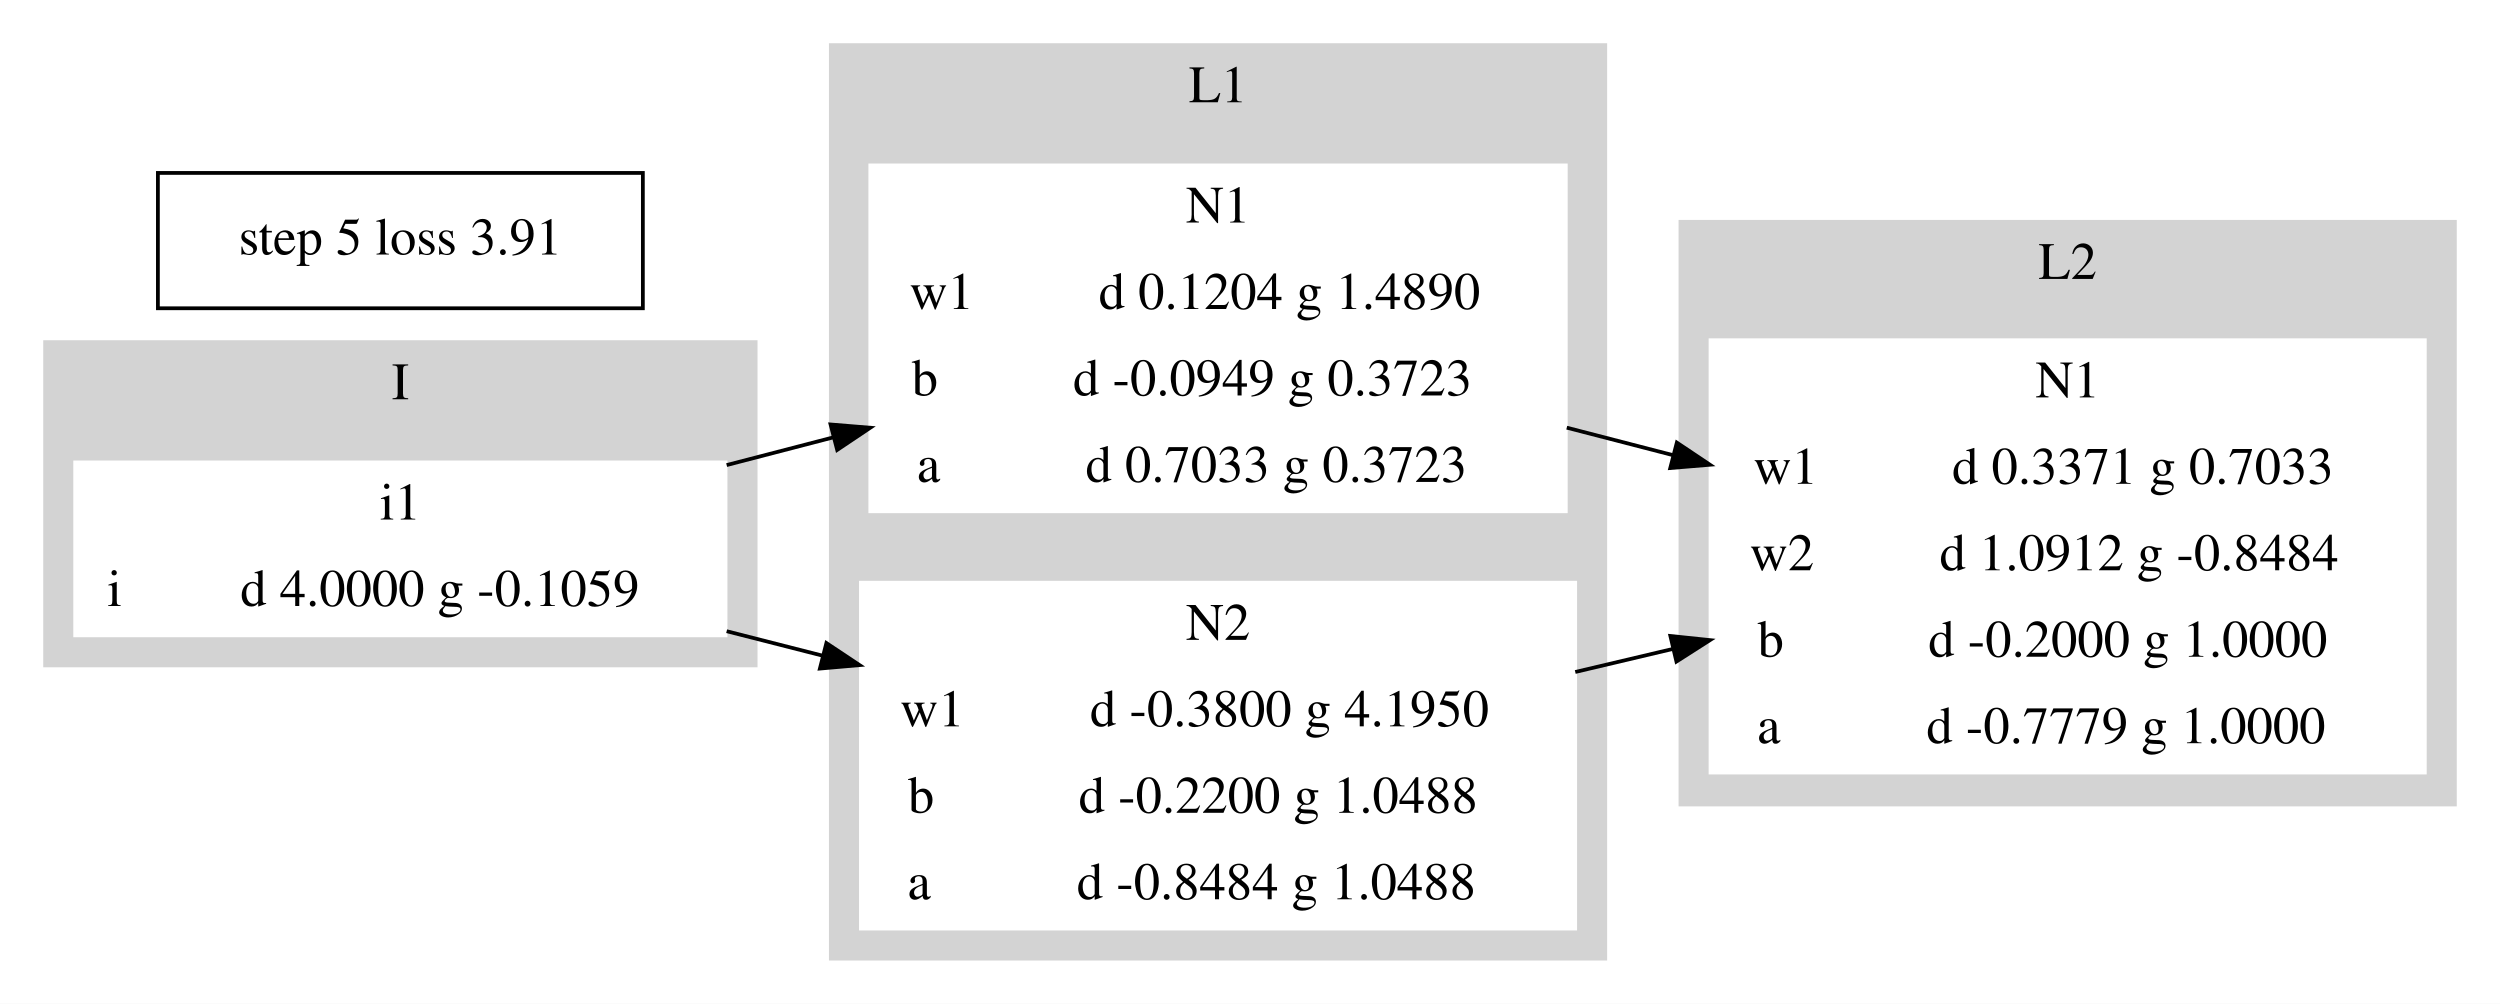
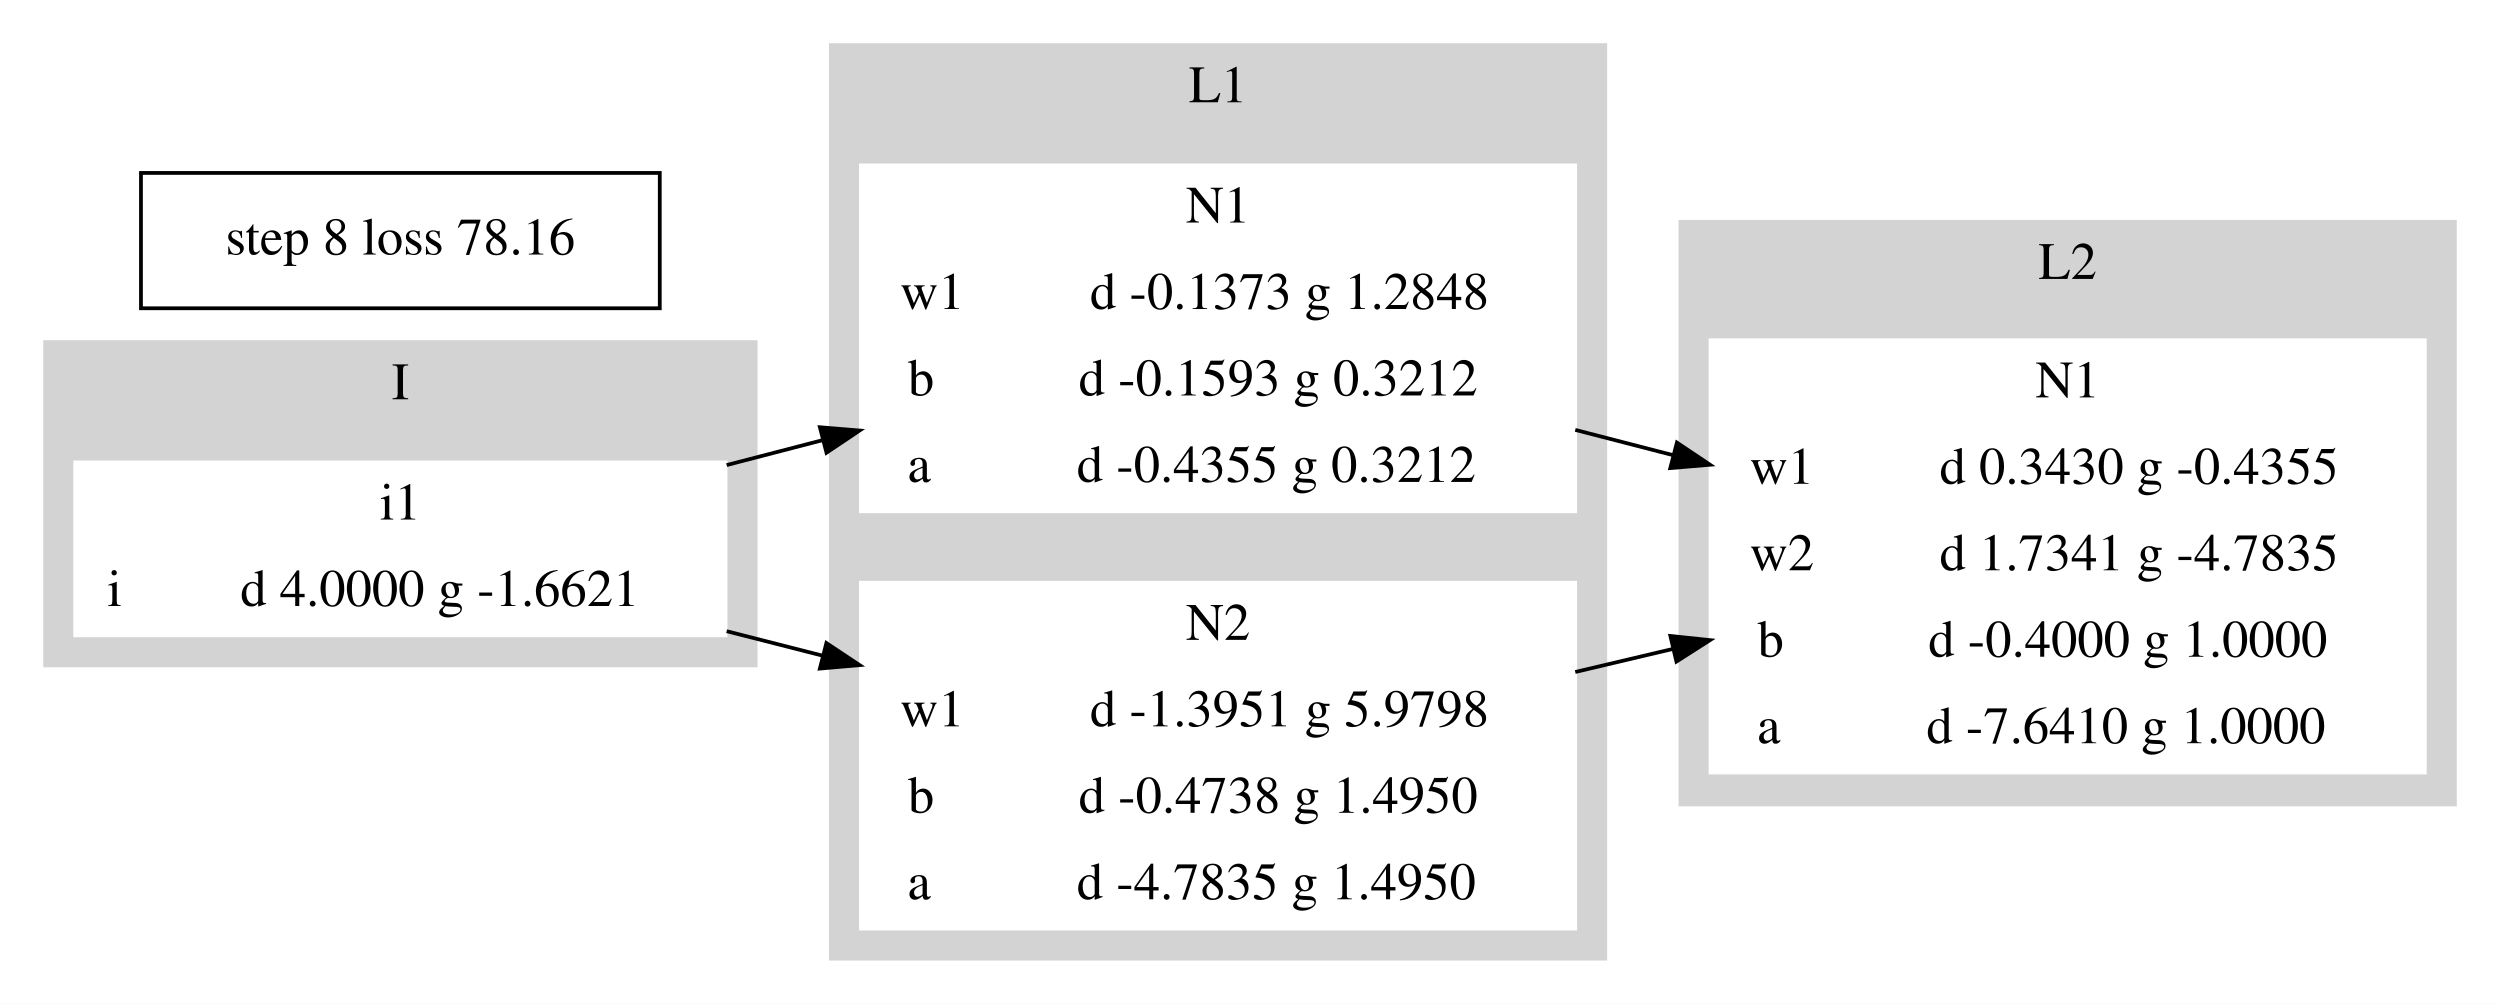
<svg xmlns="http://www.w3.org/2000/svg" width="665pt" height="267pt" viewBox="0.00 0.00 665.00 267.00">
  <g id="graph0" class="graph" transform="scale(1 1) rotate(0) translate(4 263)">
    <polygon fill="white" stroke="transparent" points="-4,4 -4,-263 661,-263 661,4 -4,4" />
    <g id="clust1" class="cluster">
      <polygon fill="lightgrey" stroke="lightgrey" points="8,-86 8,-172 197,-172 197,-86 8,-86" />
      <text text-anchor="middle" x="102.5" y="-156.8" font-family="Times,serif" font-size="14.00">I</text>
    </g>
    <g id="clust2" class="cluster">
      <polygon fill="lightgrey" stroke="lightgrey" points="217,-8 217,-251 423,-251 423,-8 217,-8" />
      <text text-anchor="middle" x="320" y="-235.8" font-family="Times,serif" font-size="14.00">L1</text>
    </g>
    <g id="clust3" class="cluster">
      <polygon fill="lightgrey" stroke="lightgrey" points="443,-49 443,-204 649,-204 649,-49 443,-49" />
      <text text-anchor="middle" x="546" y="-188.8" font-family="Times,serif" font-size="14.00">L2</text>
    </g>
    <g id="node1" class="node">
      <polygon fill="white" stroke="white" points="16,-94 16,-140 189,-140 189,-94 16,-94" />
      <text text-anchor="middle" x="102.5" y="-124.8" font-family="Times,serif" font-size="14.00">i1</text>
      <polyline fill="none" stroke="white" points="16,-117 189,-117 " />
      <text text-anchor="middle" x="26.5" y="-101.8" font-family="Times,serif" font-size="14.00">i</text>
      <polyline fill="none" stroke="white" points="37,-94 37,-117 " />
-       <text text-anchor="middle" x="113" y="-101.8" font-family="Times,serif" font-size="14.00">d 4.0000 g -0.1059</text>
+       <text text-anchor="middle" x="113" y="-101.8" font-family="Times,serif" font-size="14.00">d 4.0000 g -1.6621</text>
    </g>
    <g id="node2" class="node">
-       <polygon fill="white" stroke="white" points="227.5,-127 227.5,-219 412.5,-219 412.5,-127 227.5,-127" />
+       <polygon fill="white" stroke="white" points="225,-127 225,-219 415,-219 415,-127 225,-127" />
      <text text-anchor="middle" x="320" y="-203.8" font-family="Times,serif" font-size="14.00">N1</text>
-       <polyline fill="none" stroke="white" points="227.5,-196 412.5,-196 " />
-       <text text-anchor="middle" x="246.5" y="-180.8" font-family="Times,serif" font-size="14.00">w1</text>
-       <polyline fill="none" stroke="white" points="265.5,-173 265.5,-196 " />
-       <text text-anchor="middle" x="339" y="-180.8" font-family="Times,serif" font-size="14.00">d 0.1204 g 1.4890</text>
-       <polyline fill="none" stroke="white" points="227.5,-173 412.5,-173 " />
-       <text text-anchor="middle" x="242" y="-157.8" font-family="Times,serif" font-size="14.00">b</text>
-       <polyline fill="none" stroke="white" points="256.5,-150 256.5,-173 " />
-       <text text-anchor="middle" x="334.5" y="-157.8" font-family="Times,serif" font-size="14.00">d -0.0949 g 0.3723</text>
-       <polyline fill="none" stroke="white" points="227.5,-150 412.5,-150 " />
-       <text text-anchor="middle" x="243" y="-134.8" font-family="Times,serif" font-size="14.00">a</text>
-       <polyline fill="none" stroke="white" points="258.5,-127 258.5,-150 " />
-       <text text-anchor="middle" x="335.5" y="-134.8" font-family="Times,serif" font-size="14.00">d 0.7033 g 0.3723</text>
+       <polyline fill="none" stroke="white" points="225,-196 415,-196 " />
+       <text text-anchor="middle" x="244" y="-180.8" font-family="Times,serif" font-size="14.00">w1</text>
+       <polyline fill="none" stroke="white" points="263,-173 263,-196 " />
+       <text text-anchor="middle" x="339" y="-180.8" font-family="Times,serif" font-size="14.00">d -0.1373 g 1.2848</text>
+       <polyline fill="none" stroke="white" points="225,-173 415,-173 " />
+       <text text-anchor="middle" x="241" y="-157.8" font-family="Times,serif" font-size="14.00">b</text>
+       <polyline fill="none" stroke="white" points="257,-150 257,-173 " />
+       <text text-anchor="middle" x="336" y="-157.8" font-family="Times,serif" font-size="14.00">d -0.1593 g 0.3212</text>
+       <polyline fill="none" stroke="white" points="225,-150 415,-150 " />
+       <text text-anchor="middle" x="240.5" y="-134.8" font-family="Times,serif" font-size="14.00">a</text>
+       <polyline fill="none" stroke="white" points="256,-127 256,-150 " />
+       <text text-anchor="middle" x="335.5" y="-134.8" font-family="Times,serif" font-size="14.00">d -0.4355 g 0.3212</text>
    </g>
    <g id="edge1" class="edge">
-       <path fill="none" stroke="black" d="M189.29,-139.29C198.61,-141.72 208.16,-144.2 217.65,-146.66" />
-       <polygon fill="black" stroke="black" points="216.93,-150.09 227.49,-149.22 218.69,-143.32 216.93,-150.09" />
+       <path fill="none" stroke="black" d="M189.29,-139.29C197.73,-141.49 206.36,-143.73 214.96,-145.96" />
+       <polygon fill="black" stroke="black" points="214.09,-149.35 224.65,-148.48 215.85,-142.58 214.09,-149.35" />
    </g>
    <g id="node3" class="node">
      <polygon fill="white" stroke="white" points="225,-16 225,-108 415,-108 415,-16 225,-16" />
      <text text-anchor="middle" x="320" y="-92.8" font-family="Times,serif" font-size="14.00">N2</text>
      <polyline fill="none" stroke="white" points="225,-85 415,-85 " />
      <text text-anchor="middle" x="244" y="-69.8" font-family="Times,serif" font-size="14.00">w1</text>
      <polyline fill="none" stroke="white" points="263,-62 263,-85 " />
-       <text text-anchor="middle" x="339" y="-69.8" font-family="Times,serif" font-size="14.00">d -0.3800 g 4.1950</text>
+       <text text-anchor="middle" x="339" y="-69.8" font-family="Times,serif" font-size="14.00">d -1.3951 g 5.9798</text>
      <polyline fill="none" stroke="white" points="225,-62 415,-62 " />
      <text text-anchor="middle" x="241" y="-46.8" font-family="Times,serif" font-size="14.00">b</text>
      <polyline fill="none" stroke="white" points="257,-39 257,-62 " />
-       <text text-anchor="middle" x="336" y="-46.8" font-family="Times,serif" font-size="14.00">d -0.2200 g 1.0488</text>
+       <text text-anchor="middle" x="336" y="-46.8" font-family="Times,serif" font-size="14.00">d -0.4738 g 1.4950</text>
      <polyline fill="none" stroke="white" points="225,-39 415,-39 " />
      <text text-anchor="middle" x="240.5" y="-23.8" font-family="Times,serif" font-size="14.00">a</text>
      <polyline fill="none" stroke="white" points="256,-16 256,-39 " />
-       <text text-anchor="middle" x="335.5" y="-23.8" font-family="Times,serif" font-size="14.00">d -0.8484 g 1.0488</text>
+       <text text-anchor="middle" x="335.5" y="-23.8" font-family="Times,serif" font-size="14.00">d -4.7835 g 1.4950</text>
    </g>
    <g id="edge2" class="edge">
      <path fill="none" stroke="black" d="M189.29,-95.1C197.64,-92.97 206.18,-90.79 214.69,-88.62" />
      <polygon fill="black" stroke="black" points="215.82,-91.95 224.65,-86.08 214.09,-85.16 215.82,-91.95" />
    </g>
    <g id="node4" class="node">
      <polygon fill="white" stroke="white" points="451,-57.5 451,-172.5 641,-172.5 641,-57.5 451,-57.5" />
      <text text-anchor="middle" x="546" y="-157.3" font-family="Times,serif" font-size="14.00">N1</text>
      <polyline fill="none" stroke="white" points="451,-149.5 641,-149.5 " />
-       <text text-anchor="middle" x="471" y="-134.3" font-family="Times,serif" font-size="14.00">w1</text>
-       <polyline fill="none" stroke="white" points="491,-126.5 491,-149.5 " />
-       <text text-anchor="middle" x="566" y="-134.3" font-family="Times,serif" font-size="14.00">d 0.3371 g 0.7033</text>
+       <text text-anchor="middle" x="470" y="-134.3" font-family="Times,serif" font-size="14.00">w1</text>
+       <polyline fill="none" stroke="white" points="489,-126.5 489,-149.5 " />
+       <text text-anchor="middle" x="565" y="-134.3" font-family="Times,serif" font-size="14.00">d 0.3430 g -0.4355</text>
      <polyline fill="none" stroke="white" points="451,-126.5 641,-126.5 " />
      <text text-anchor="middle" x="470" y="-111.3" font-family="Times,serif" font-size="14.00">w2</text>
      <polyline fill="none" stroke="white" points="489,-103.5 489,-126.5 " />
-       <text text-anchor="middle" x="565" y="-111.3" font-family="Times,serif" font-size="14.00">d 1.0912 g -0.8484</text>
+       <text text-anchor="middle" x="565" y="-111.3" font-family="Times,serif" font-size="14.00">d 1.7341 g -4.7835</text>
      <polyline fill="none" stroke="white" points="451,-103.5 641,-103.5 " />
      <text text-anchor="middle" x="467" y="-88.3" font-family="Times,serif" font-size="14.00">b</text>
      <polyline fill="none" stroke="white" points="483,-80.5 483,-103.5 " />
-       <text text-anchor="middle" x="562" y="-88.3" font-family="Times,serif" font-size="14.00">d -0.2000 g 1.0000</text>
+       <text text-anchor="middle" x="562" y="-88.3" font-family="Times,serif" font-size="14.00">d -0.4000 g 1.0000</text>
      <polyline fill="none" stroke="white" points="451,-80.5 641,-80.5 " />
      <text text-anchor="middle" x="466.5" y="-65.3" font-family="Times,serif" font-size="14.00">a</text>
      <polyline fill="none" stroke="white" points="482,-57.5 482,-80.5 " />
-       <text text-anchor="middle" x="561.5" y="-65.3" font-family="Times,serif" font-size="14.00">d -0.7779 g 1.0000</text>
+       <text text-anchor="middle" x="561.5" y="-65.3" font-family="Times,serif" font-size="14.00">d -7.6410 g 1.0000</text>
    </g>
    <g id="edge3" class="edge">
-       <path fill="none" stroke="black" d="M412.76,-149.24C422.08,-146.83 431.6,-144.36 441.04,-141.92" />
-       <polygon fill="black" stroke="black" points="442.04,-145.27 450.85,-139.38 440.29,-138.5 442.04,-145.27" />
+       <path fill="none" stroke="black" d="M415.02,-148.65C423.63,-146.43 432.39,-144.16 441.08,-141.91" />
+       <polygon fill="black" stroke="black" points="442.06,-145.27 450.86,-139.38 440.3,-138.49 442.06,-145.27" />
    </g>
    <g id="edge4" class="edge">
      <path fill="none" stroke="black" d="M415.02,-84.25C423.63,-86.28 432.39,-88.36 441.08,-90.41" />
      <polygon fill="black" stroke="black" points="440.32,-93.83 450.86,-92.73 441.93,-87.02 440.32,-93.83" />
    </g>
    <g id="node5" class="node">
-       <polygon fill="none" stroke="black" points="38,-181 38,-217 167,-217 167,-181 38,-181" />
-       <text text-anchor="middle" x="102.5" y="-195.3" font-family="Times,serif" font-size="14.00">step 5 loss 3.91</text>
+       <polygon fill="none" stroke="black" points="33.5,-181 33.5,-217 171.5,-217 171.5,-181 33.5,-181" />
+       <text text-anchor="middle" x="102.5" y="-195.3" font-family="Times,serif" font-size="14.00">step 8 loss 78.16</text>
    </g>
  </g>
</svg>
